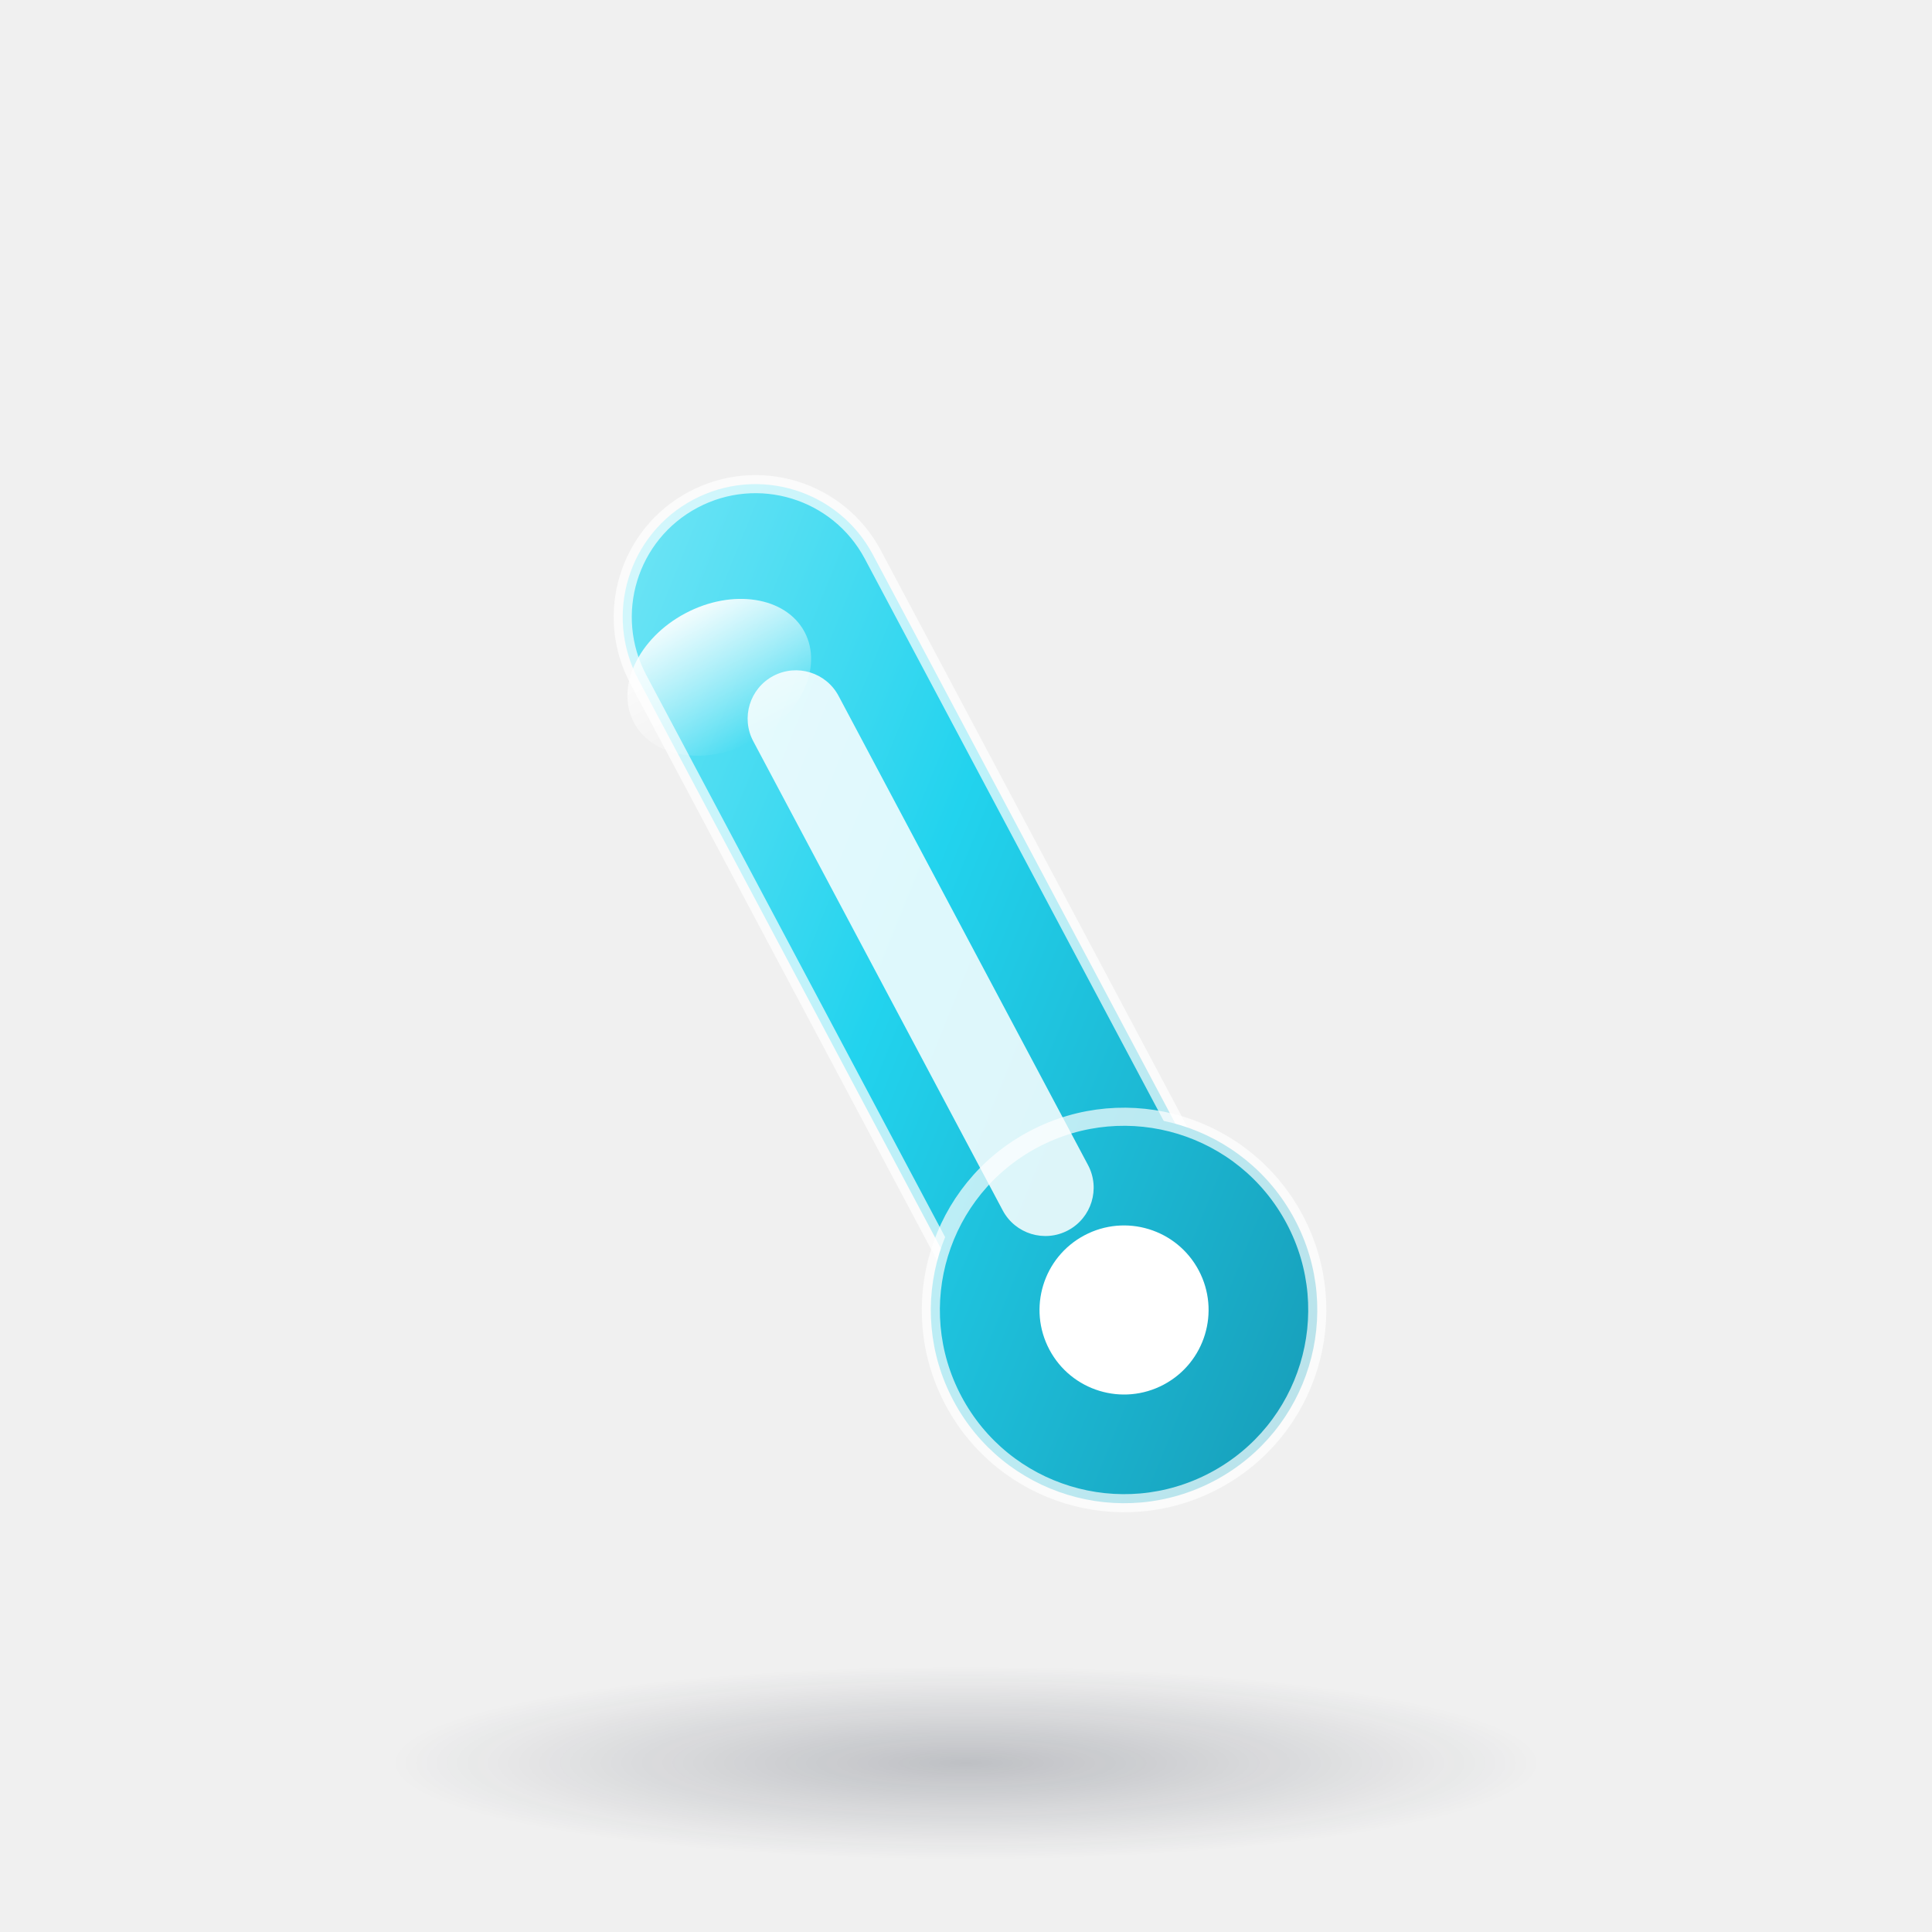
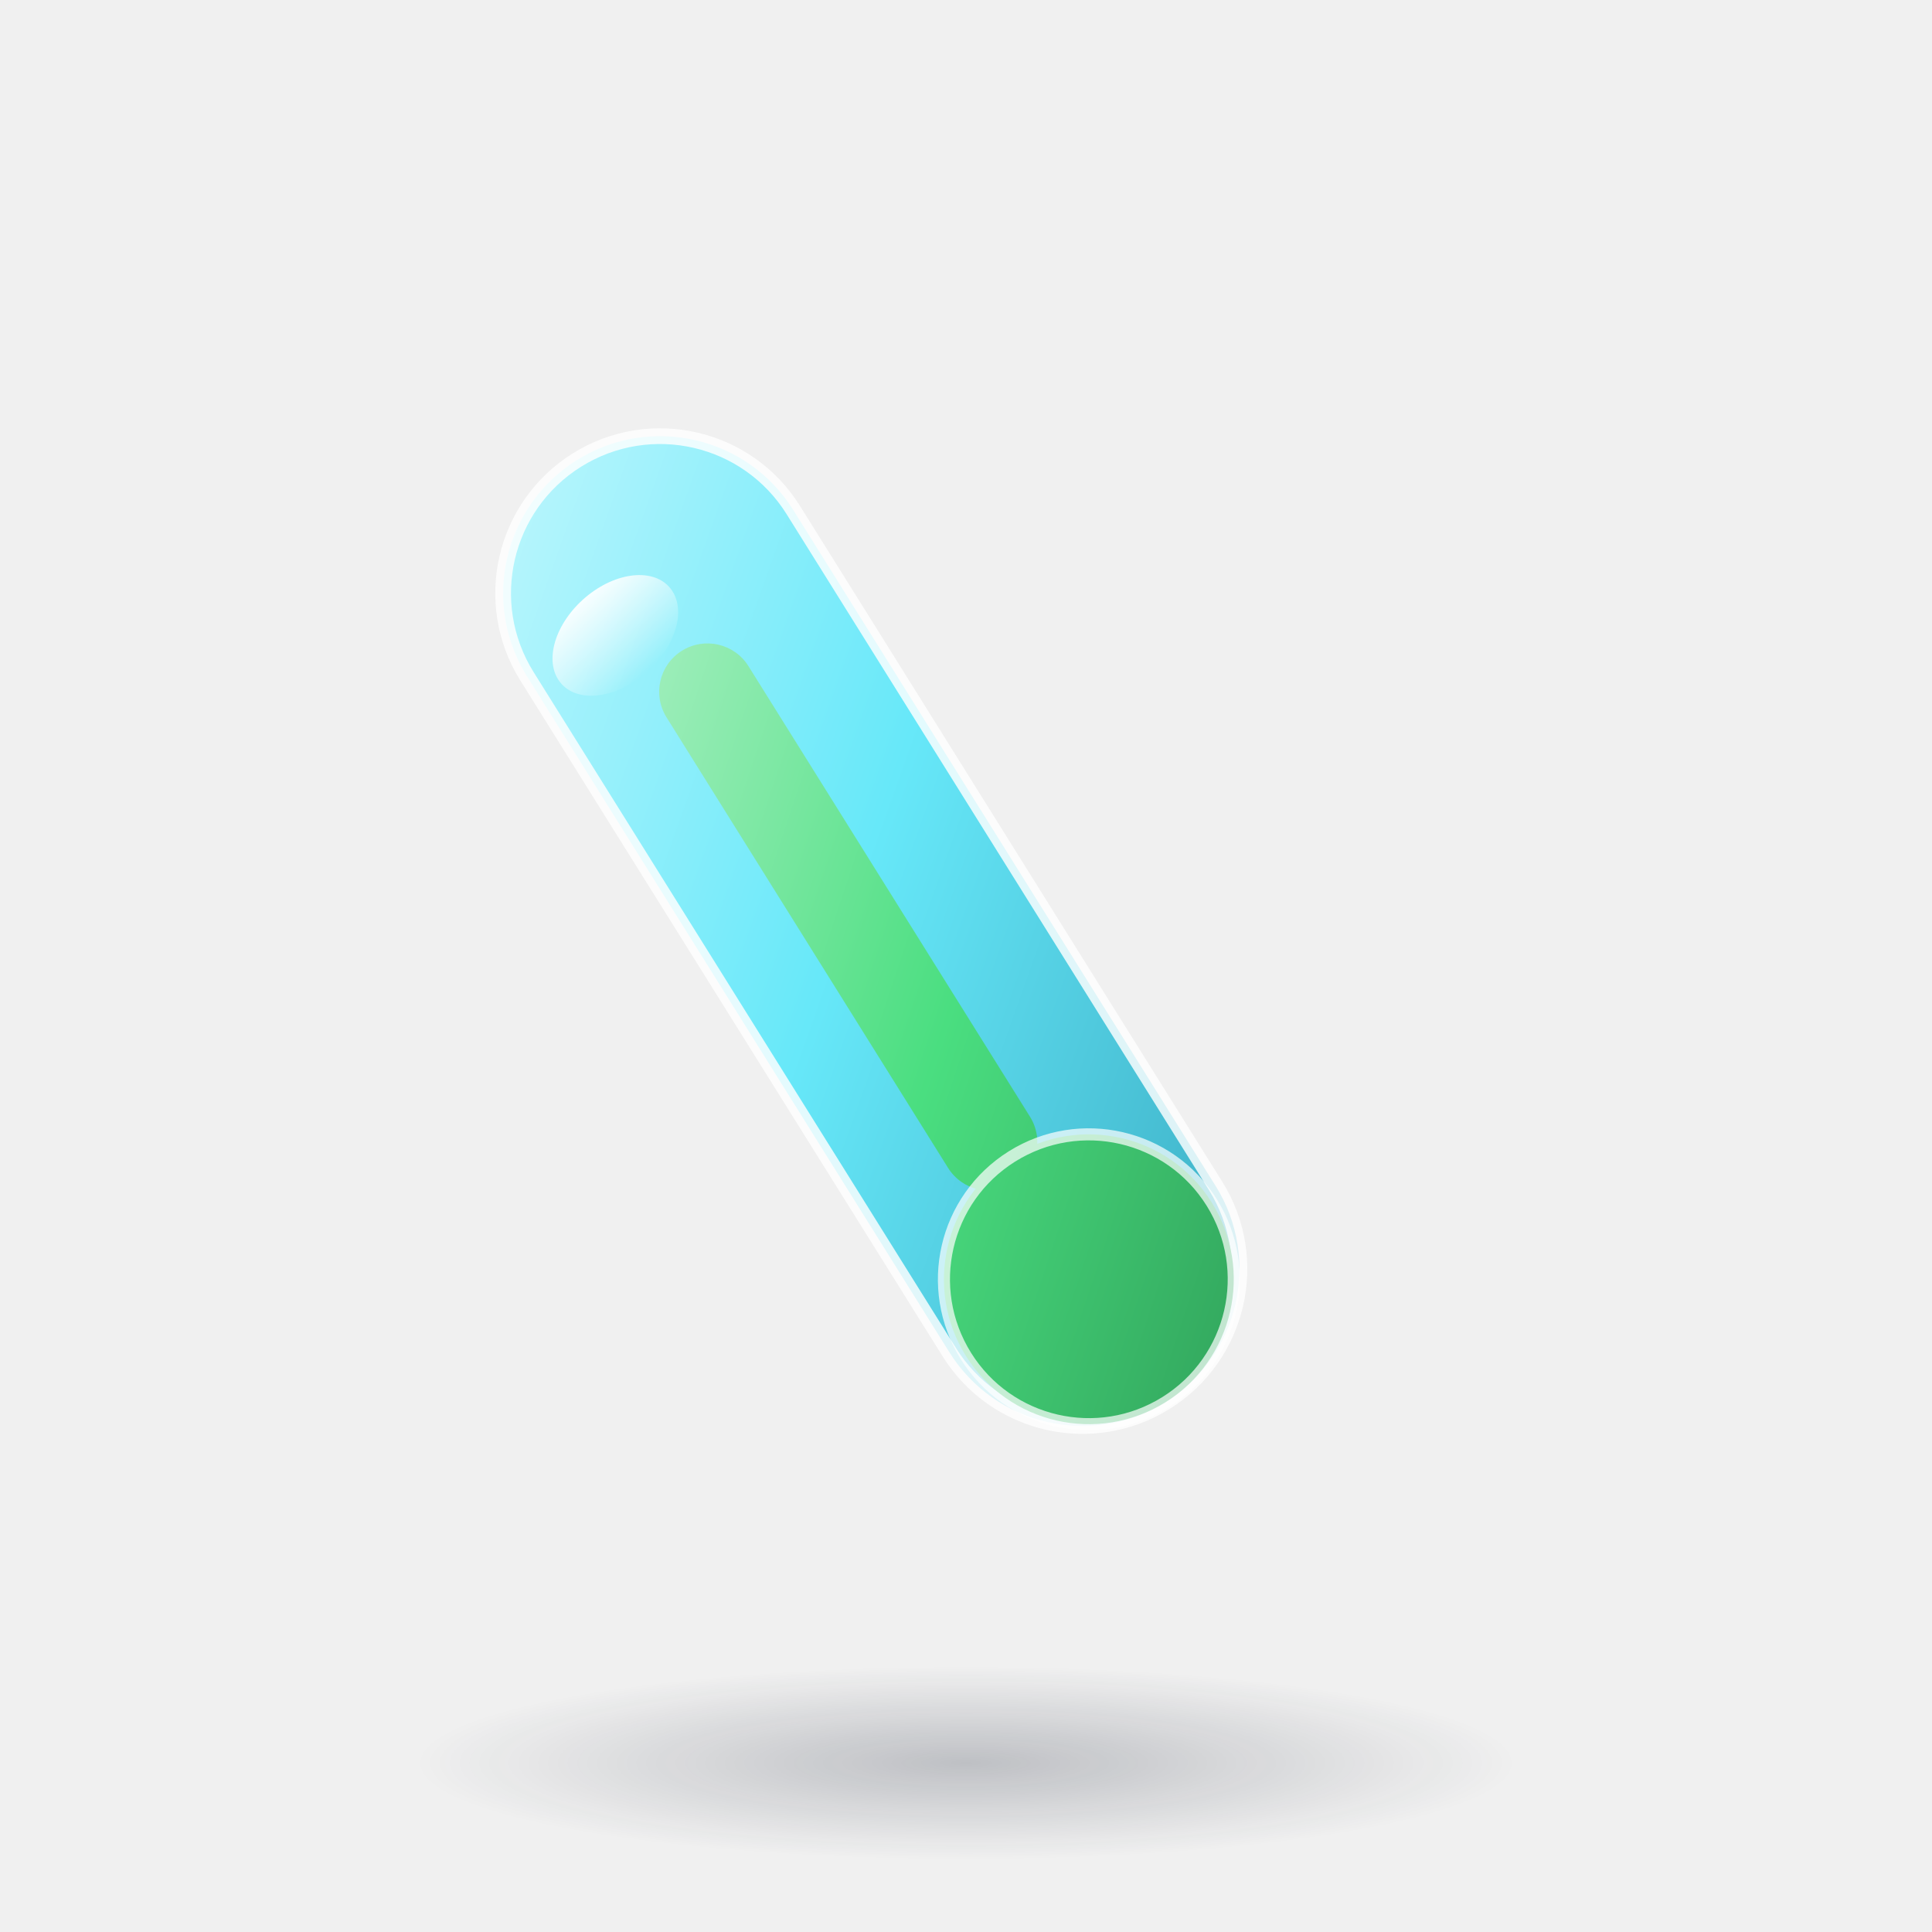
<svg xmlns="http://www.w3.org/2000/svg" viewBox="0 0 160 160" fill="none">
  <defs>
-     <linearGradient id="c" x1="28" y1="18" x2="132" y2="142" gradientUnits="userSpaceOnUse">
-       <stop stop-color="#CFFAFE" />
-       <stop offset=".48" stop-color="#22D3EE" />
+     <linearGradient id="g" x1="36" y1="24" x2="128" y2="140" gradientUnits="userSpaceOnUse">
+       <stop stop-color="#ECFEFF" />
+       <stop offset=".42" stop-color="#67E8F9" />
      <stop offset="1" stop-color="#0E7490" />
    </linearGradient>
-     <linearGradient id="b" x1="0" y1="0" x2="0" y2="1">
+     <linearGradient id="a" x1="44" y1="28" x2="130" y2="132" gradientUnits="userSpaceOnUse">
+       <stop stop-color="#F0FDF4" />
+       <stop offset=".48" stop-color="#4ADE80" />
+       <stop offset="1" stop-color="#166534" />
+     </linearGradient>
+     <linearGradient id="w" x1="0" y1="0" x2="0" y2="1">
+       <stop stop-color="#fff" />
+       <stop offset="1" stop-color="#E8EEF5" />
+     </linearGradient>
+     <linearGradient id="h" x1="0" y1="0" x2="0" y2="1">
      <stop stop-color="#fff" stop-opacity=".92" />
      <stop offset="1" stop-color="#fff" stop-opacity="0" />
    </linearGradient>
    <radialGradient id="s" cx="50%" cy="50%" r="50%">
-       <stop stop-color="#0f172a" stop-opacity=".22" />
-       <stop offset="1" stop-color="#0f172a" stop-opacity="0" />
+       <stop stop-color="#0F172A" stop-opacity=".22" />
+       <stop offset="1" stop-color="#0F172A" stop-opacity="0" />
    </radialGradient>
-     <linearGradient id="w" x1="0" y1="0" x2="0" y2="1">
-       <stop stop-color="#fff" />
-       <stop offset="1" stop-color="#e8eef5" />
-     </linearGradient>
  </defs>
-   <ellipse cx="80" cy="146" rx="48" ry="8" fill="url(#s)" />
-   <g transform="rotate(-28 80 86)">
-     <rect x="70" y="36" width="22" height="86" rx="11" fill="url(#c)" stroke="#fff" stroke-opacity=".7" stroke-width="1.5" />
-     <circle cx="81" cy="112" r="16" fill="url(#c)" stroke="#fff" stroke-opacity=".7" stroke-width="1.5" />
-     <rect x="76" y="52" width="8" height="52" rx="4" fill="#fff" fill-opacity=".85" />
-     <circle cx="81" cy="112" r="7" fill="#fff" />
-     <ellipse cx="76" cy="50" rx="8" ry="6" fill="url(#b)" />
+   <ellipse cx="80" cy="146" rx="46" ry="8" fill="url(#s)" />
+   <g transform="rotate(-32 80 84)">
+     <rect x="64" y="28" width="26" height="92" rx="13" fill="url(#g)" stroke="#fff" stroke-opacity=".82" stroke-width="1.3" />
+     <rect x="72" y="46" width="8" height="52" rx="4" fill="url(#a)" />
+     <circle cx="77" cy="108" r="12" fill="url(#a)" stroke="#fff" stroke-opacity=".7" stroke-width="1" />
+     <ellipse cx="72" cy="42" rx="6" ry="4" fill="url(#h)" transform="rotate(-10 72 42)" />
  </g>
</svg>
